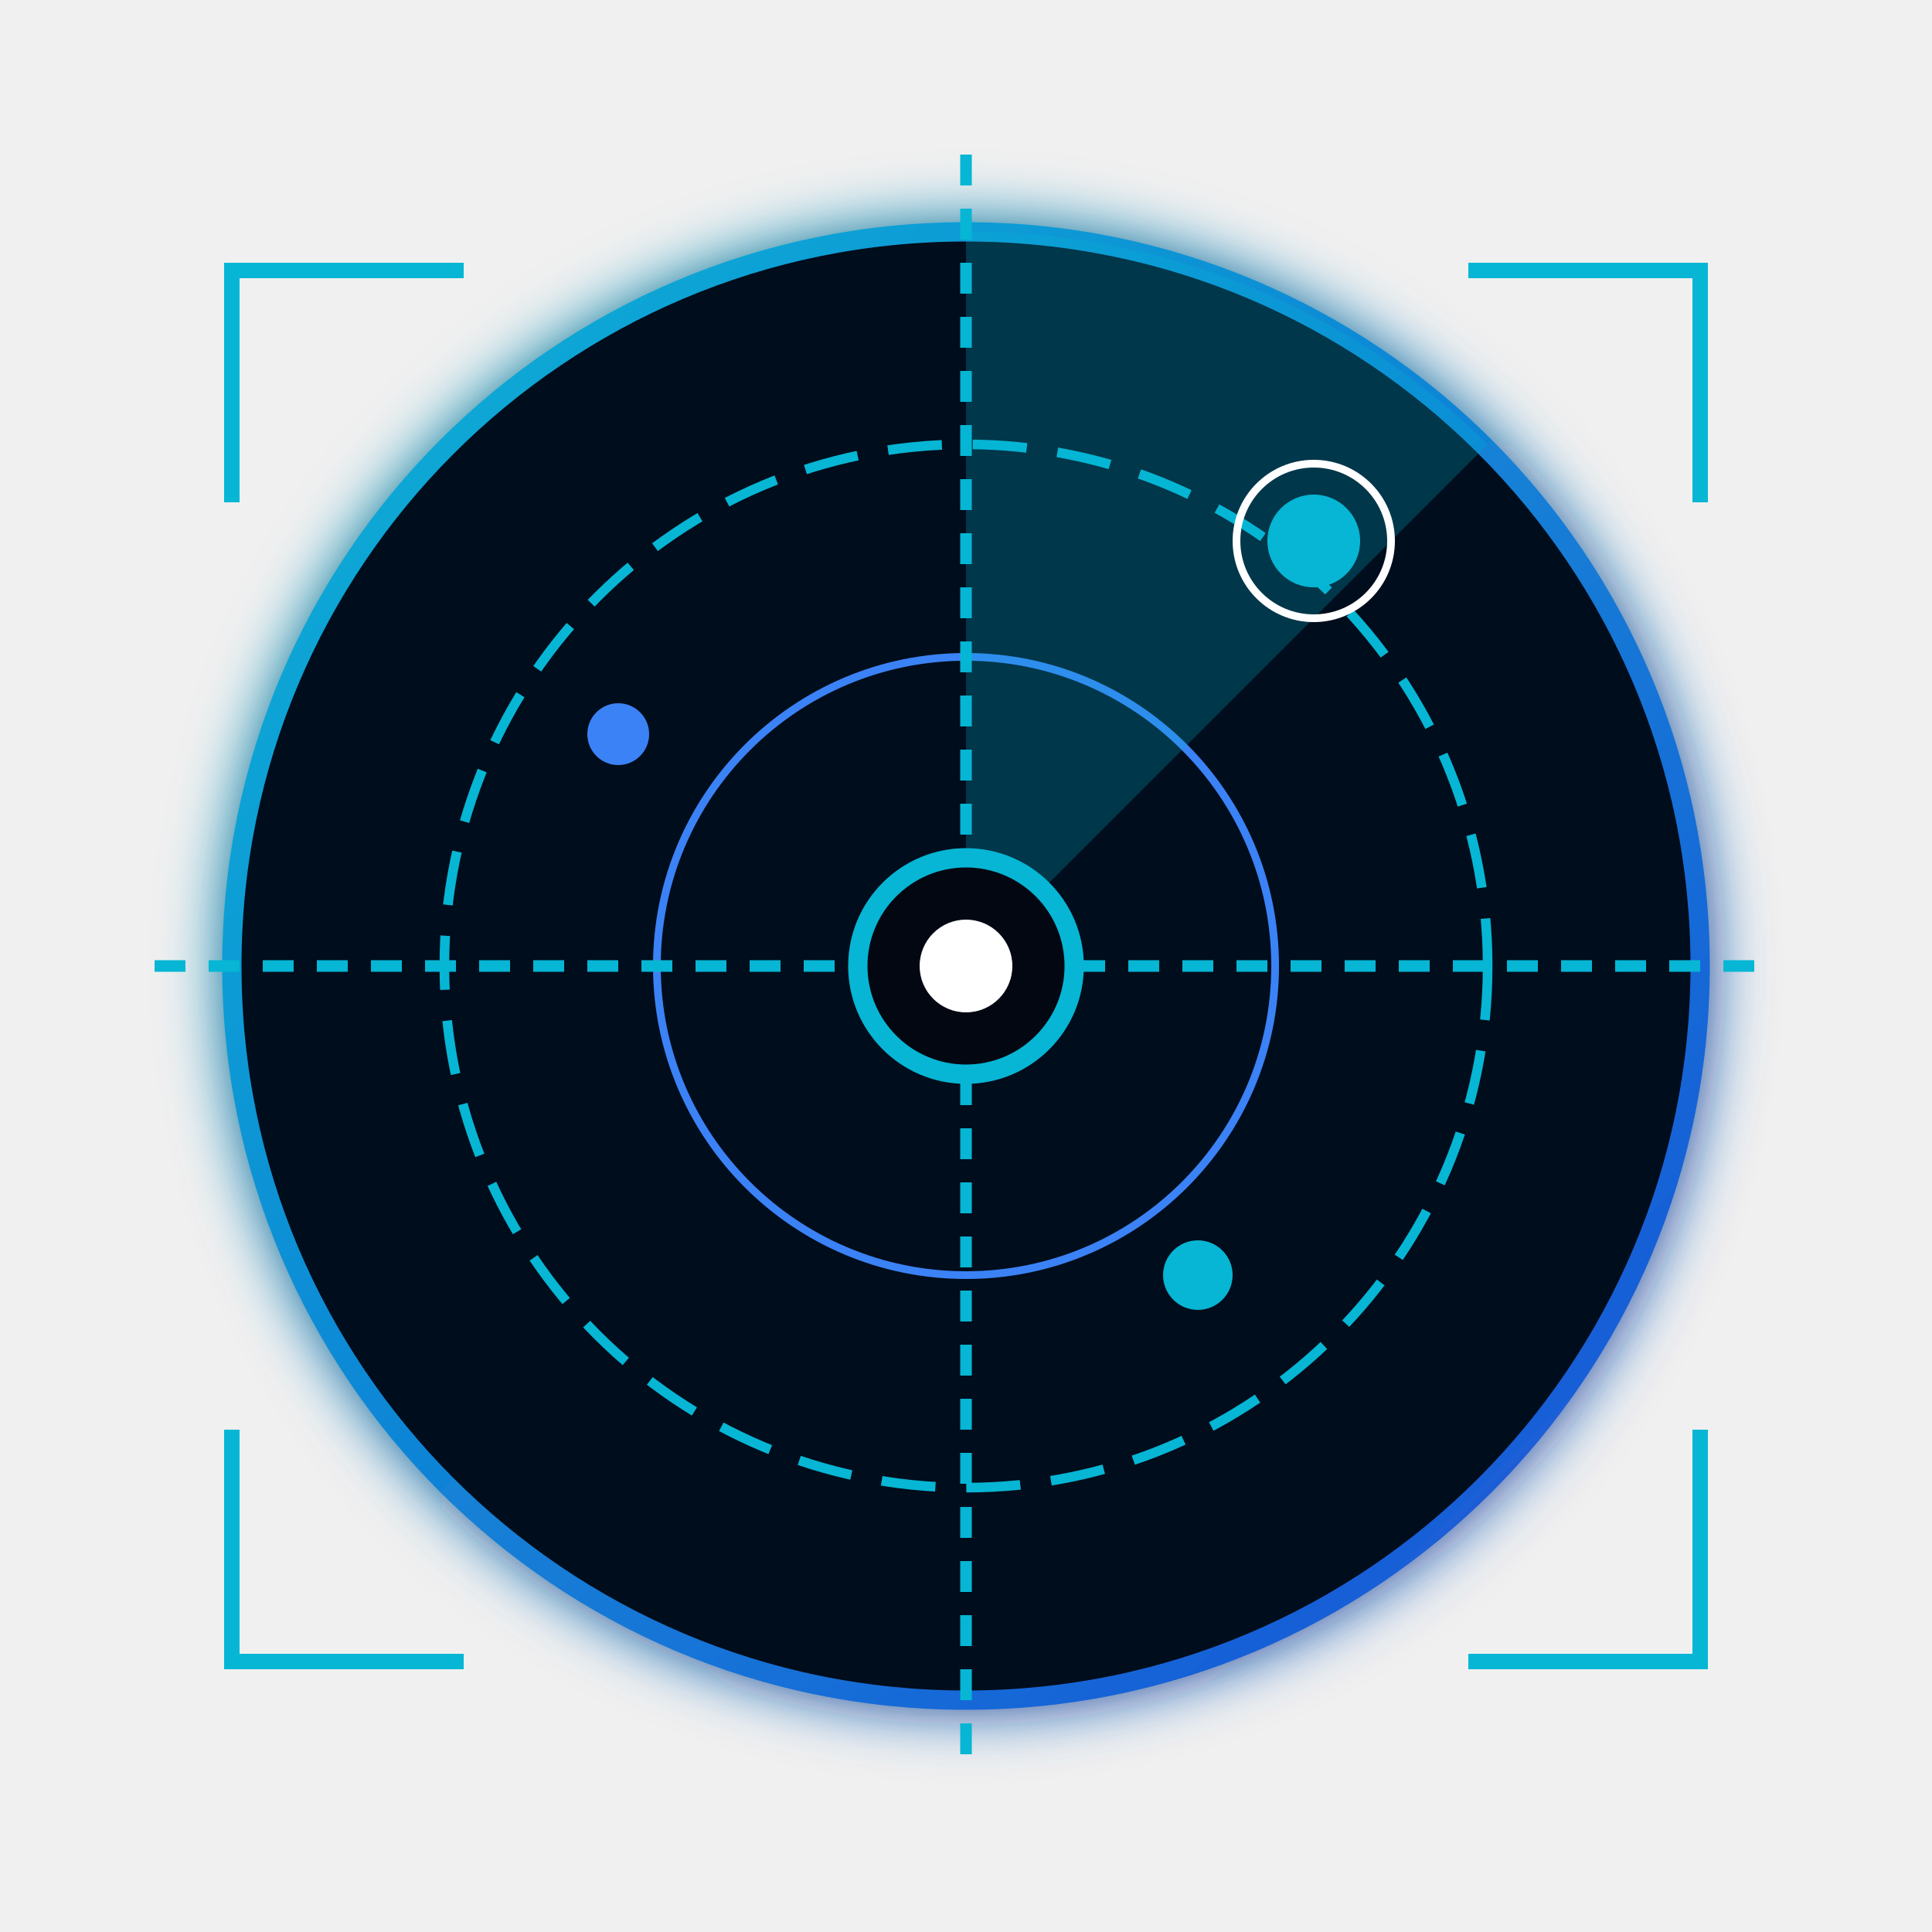
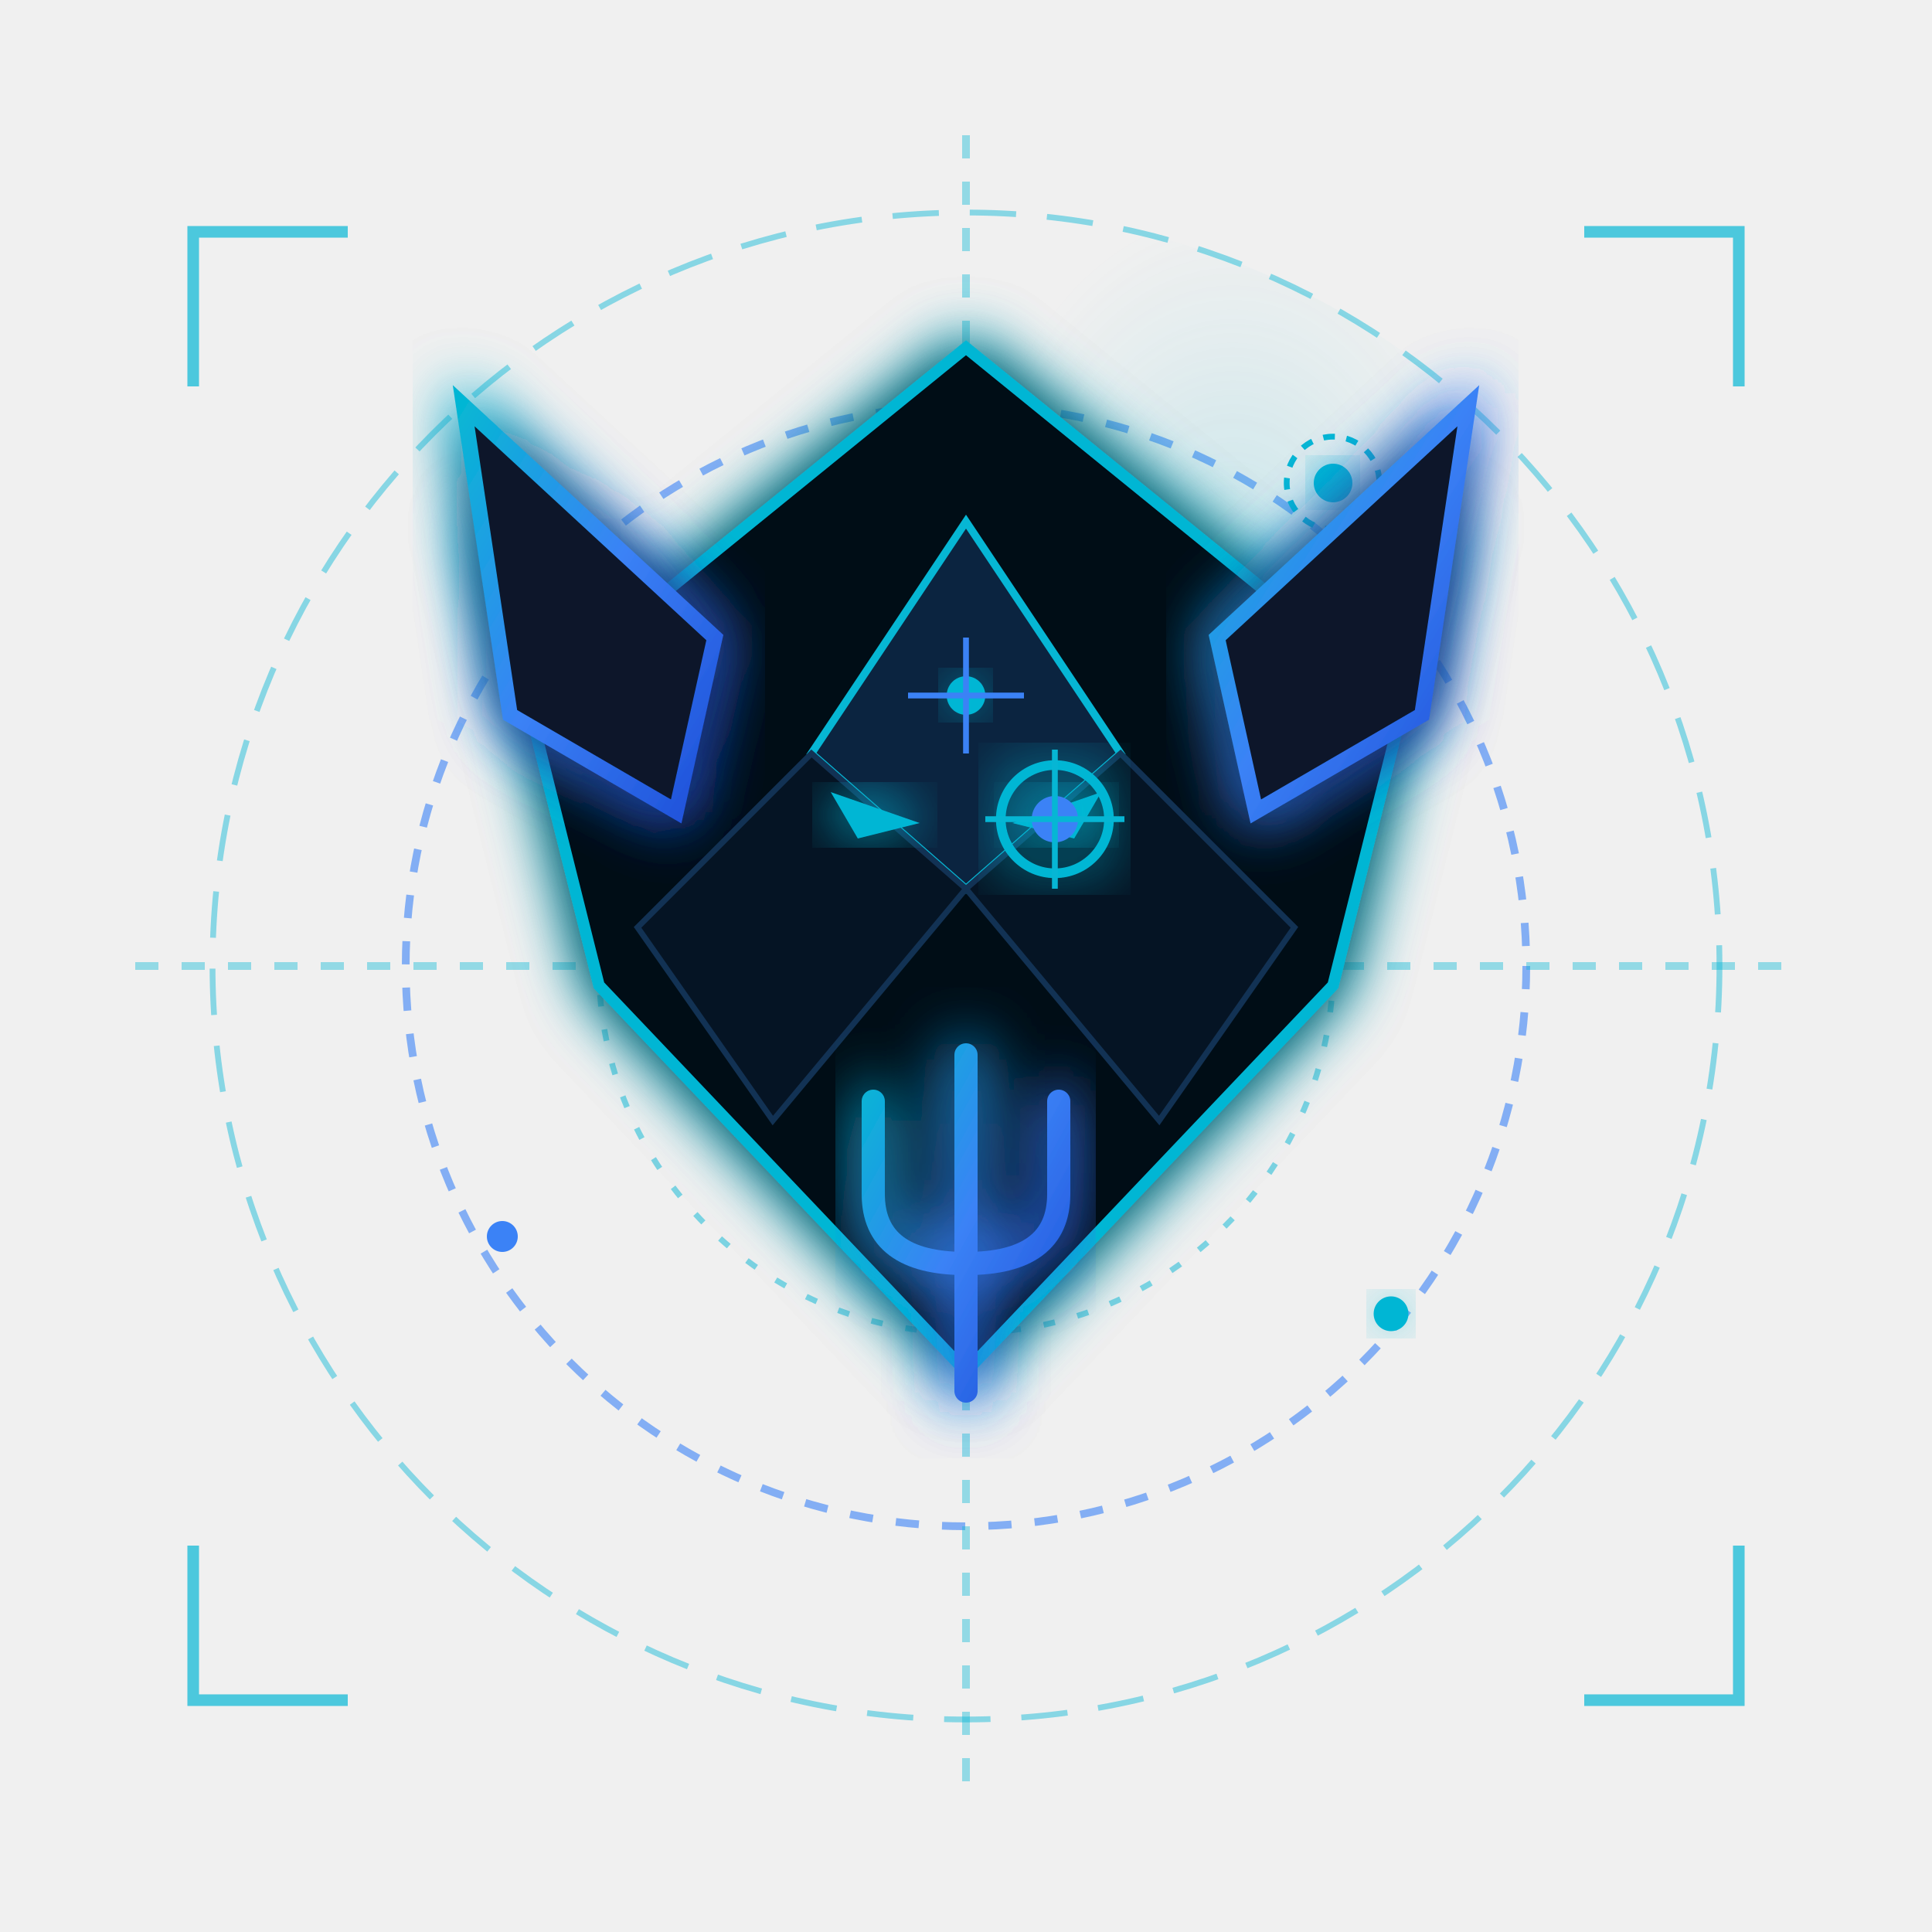
<svg xmlns="http://www.w3.org/2000/svg" viewBox="0 0 500 500" width="100%" height="100%">
  <defs>
    <linearGradient id="osintGlow" x1="0%" y1="0%" x2="100%" y2="100%">
      <stop offset="0%" stop-color="#06b6d4" />
+       <stop offset="50%" stop-color="#3b82f6" />
      <stop offset="100%" stop-color="#1d4ed8" />
    </linearGradient>
-     <filter id="neonBlurOsint" x="-20%" y="-20%" width="140%" height="140%">
+     <radialGradient id="radarSweep" cx="50%" cy="50%" r="50%">
+       <stop offset="0%" stop-color="#06b6d4" stop-opacity="0.3" />
+       <stop offset="80%" stop-color="#06b6d4" stop-opacity="0.05" />
+       <stop offset="100%" stop-color="#06b6d4" stop-opacity="0" />
+     </radialGradient>
+     <filter id="glow-osint" x="-20%" y="-20%" width="140%" height="140%">
      <feGaussianBlur stdDeviation="8" result="blur" />
      <feMerge>
+         <feMergeNode in="blur" />
        <feMergeNode in="blur" />
        <feMergeNode in="SourceGraphic" />
      </feMerge>
    </filter>
  </defs>
-   <circle cx="250" cy="250" r="190" fill="#040c1a" stroke="url(#osintGlow)" stroke-width="5" filter="url(#neonBlurOsint)" />
-   <circle cx="250" cy="250" r="135" fill="none" stroke="#06b6d4" stroke-width="2.5" stroke-dasharray="14,8" />
-   <circle cx="250" cy="250" r="80" fill="none" stroke="#3b82f6" stroke-width="2" />
-   <line x1="250" y1="40" x2="250" y2="460" stroke="#06b6d4" stroke-width="3" stroke-dasharray="8,6" />
-   <line x1="40" y1="250" x2="460" y2="250" stroke="#06b6d4" stroke-width="3" stroke-dasharray="8,6" />
-   <path d="M 250 250 L 385 115 A 190 190 0 0 0 250 60 Z" fill="#06b6d4" fill-opacity="0.25" />
-   <circle cx="340" cy="140" r="12" fill="#06b6d4" />
-   <circle cx="340" cy="140" r="20" fill="none" stroke="#fff" stroke-width="2" />
-   <circle cx="160" cy="190" r="8" fill="#3b82f6" />
-   <circle cx="310" cy="330" r="9" fill="#06b6d4" />
-   <circle cx="250" cy="250" r="28" fill="#020712" stroke="#06b6d4" stroke-width="5" />
-   <circle cx="250" cy="250" r="12" fill="#fff" />
-   <path d="M 120 70 L 60 70 L 60 130" fill="none" stroke="#06b6d4" stroke-width="4" />
-   <path d="M 380 70 L 440 70 L 440 130" fill="none" stroke="#06b6d4" stroke-width="4" />
-   <path d="M 120 430 L 60 430 L 60 370" fill="none" stroke="#06b6d4" stroke-width="4" />
-   <path d="M 380 430 L 440 430 L 440 370" fill="none" stroke="#06b6d4" stroke-width="4" />
+   <circle cx="250" cy="250" r="195" fill="none" stroke="#06b6d4" stroke-width="1.5" stroke-dasharray="12,8" opacity="0.45" />
+   <circle cx="250" cy="250" r="145" fill="none" stroke="#3b82f6" stroke-width="2" stroke-dasharray="6,6" opacity="0.6" />
+   <circle cx="250" cy="250" r="95" fill="none" stroke="#06b6d4" stroke-width="1.5" stroke-dasharray="3,6" opacity="0.5" />
+   <path d="M 250 250 L 388 112 A 195 195 0 0 0 250 55 Z" fill="url(#radarSweep)" opacity="0.6" />
+   <line x1="250" y1="35" x2="250" y2="465" stroke="#06b6d4" stroke-width="2" stroke-dasharray="6,6" opacity="0.4" />
+   <line x1="35" y1="250" x2="465" y2="250" stroke="#06b6d4" stroke-width="2" stroke-dasharray="6,6" opacity="0.4" />
+   <circle cx="345" cy="125" r="5" fill="#06b6d4" filter="url(#glow-osint)" />
+   <circle cx="345" cy="125" r="12" fill="none" stroke="#06b6d4" stroke-width="1.5" stroke-dasharray="3,3" />
+   <circle cx="155" cy="140" r="4" fill="#3b82f6" filter="url(#glow-osint)" />
+   <circle cx="360" cy="340" r="4.5" fill="#06b6d4" filter="url(#glow-osint)" />
+   <circle cx="130" cy="320" r="4" fill="#3b82f6" />
+   <path d="M 90 60 L 50 60 L 50 100" fill="none" stroke="#06b6d4" stroke-width="3" opacity="0.7" />
+   <path d="M 410 60 L 450 60 L 450 100" fill="none" stroke="#06b6d4" stroke-width="3" opacity="0.7" />
+   <path d="M 90 440 L 50 440 L 50 400" fill="none" stroke="#06b6d4" stroke-width="3" opacity="0.7" />
+   <path d="M 410 440 L 450 440 L 450 400" fill="none" stroke="#06b6d4" stroke-width="3" opacity="0.7" />
+   <g transform="translate(0, 5)">
+     <polygon points="250,85 330,150 375,130 345,250 250,350 155,250 125,130 170,150" fill="#030b17" stroke="#06b6d4" stroke-width="3" filter="url(#glow-osint)" />
+     <path d="M 185 160 L 120 100 L 132 180 L 175 205 Z" fill="#08182b" stroke="url(#osintGlow)" stroke-width="4" filter="url(#glow-osint)" />
+     <path d="M 315 160 L 380 100 L 368 180 L 325 205 Z" fill="#08182b" stroke="url(#osintGlow)" stroke-width="4" filter="url(#glow-osint)" />
+     <polygon points="250,130 290,190 250,225 210,190" fill="#0b2440" stroke="#06b6d4" stroke-width="2" />
+     <circle cx="250" cy="175" r="5" fill="#06b6d4" filter="url(#glow-osint)" />
+     <line x1="250" y1="160" x2="250" y2="190" stroke="#3b82f6" stroke-width="1.5" />
+     <line x1="235" y1="175" x2="265" y2="175" stroke="#3b82f6" stroke-width="1.5" />
+     <polygon points="210,190 250,225 200,285 165,235" fill="#051424" stroke="#123254" stroke-width="1.5" />
+     <polygon points="290,190 250,225 300,285 335,235" fill="#051424" stroke="#123254" stroke-width="1.5" />
+     <polygon points="215,200 238,208 222,212" fill="#06b6d4" filter="url(#glow-osint)" />
+     <polygon points="285,200 262,208 278,212" fill="#06b6d4" filter="url(#glow-osint)" />
+     <circle cx="273" cy="207" r="14" fill="none" stroke="#06b6d4" stroke-width="2.5" filter="url(#glow-osint)" />
+     <circle cx="273" cy="207" r="6" fill="#3b82f6" />
+     <line x1="255" y1="207" x2="291" y2="207" stroke="#06b6d4" stroke-width="1.5" />
+     <line x1="273" y1="189" x2="273" y2="225" stroke="#06b6d4" stroke-width="1.5" />
+     <path d="M 226 280 L 226 304 Q 226 322, 250 322 Q 274 322, 274 304 L 274 280 M 250 268 L 250 355" fill="none" stroke="url(#osintGlow)" stroke-width="6" stroke-linecap="round" stroke-linejoin="round" filter="url(#glow-osint)" />
+   </g>
</svg>
